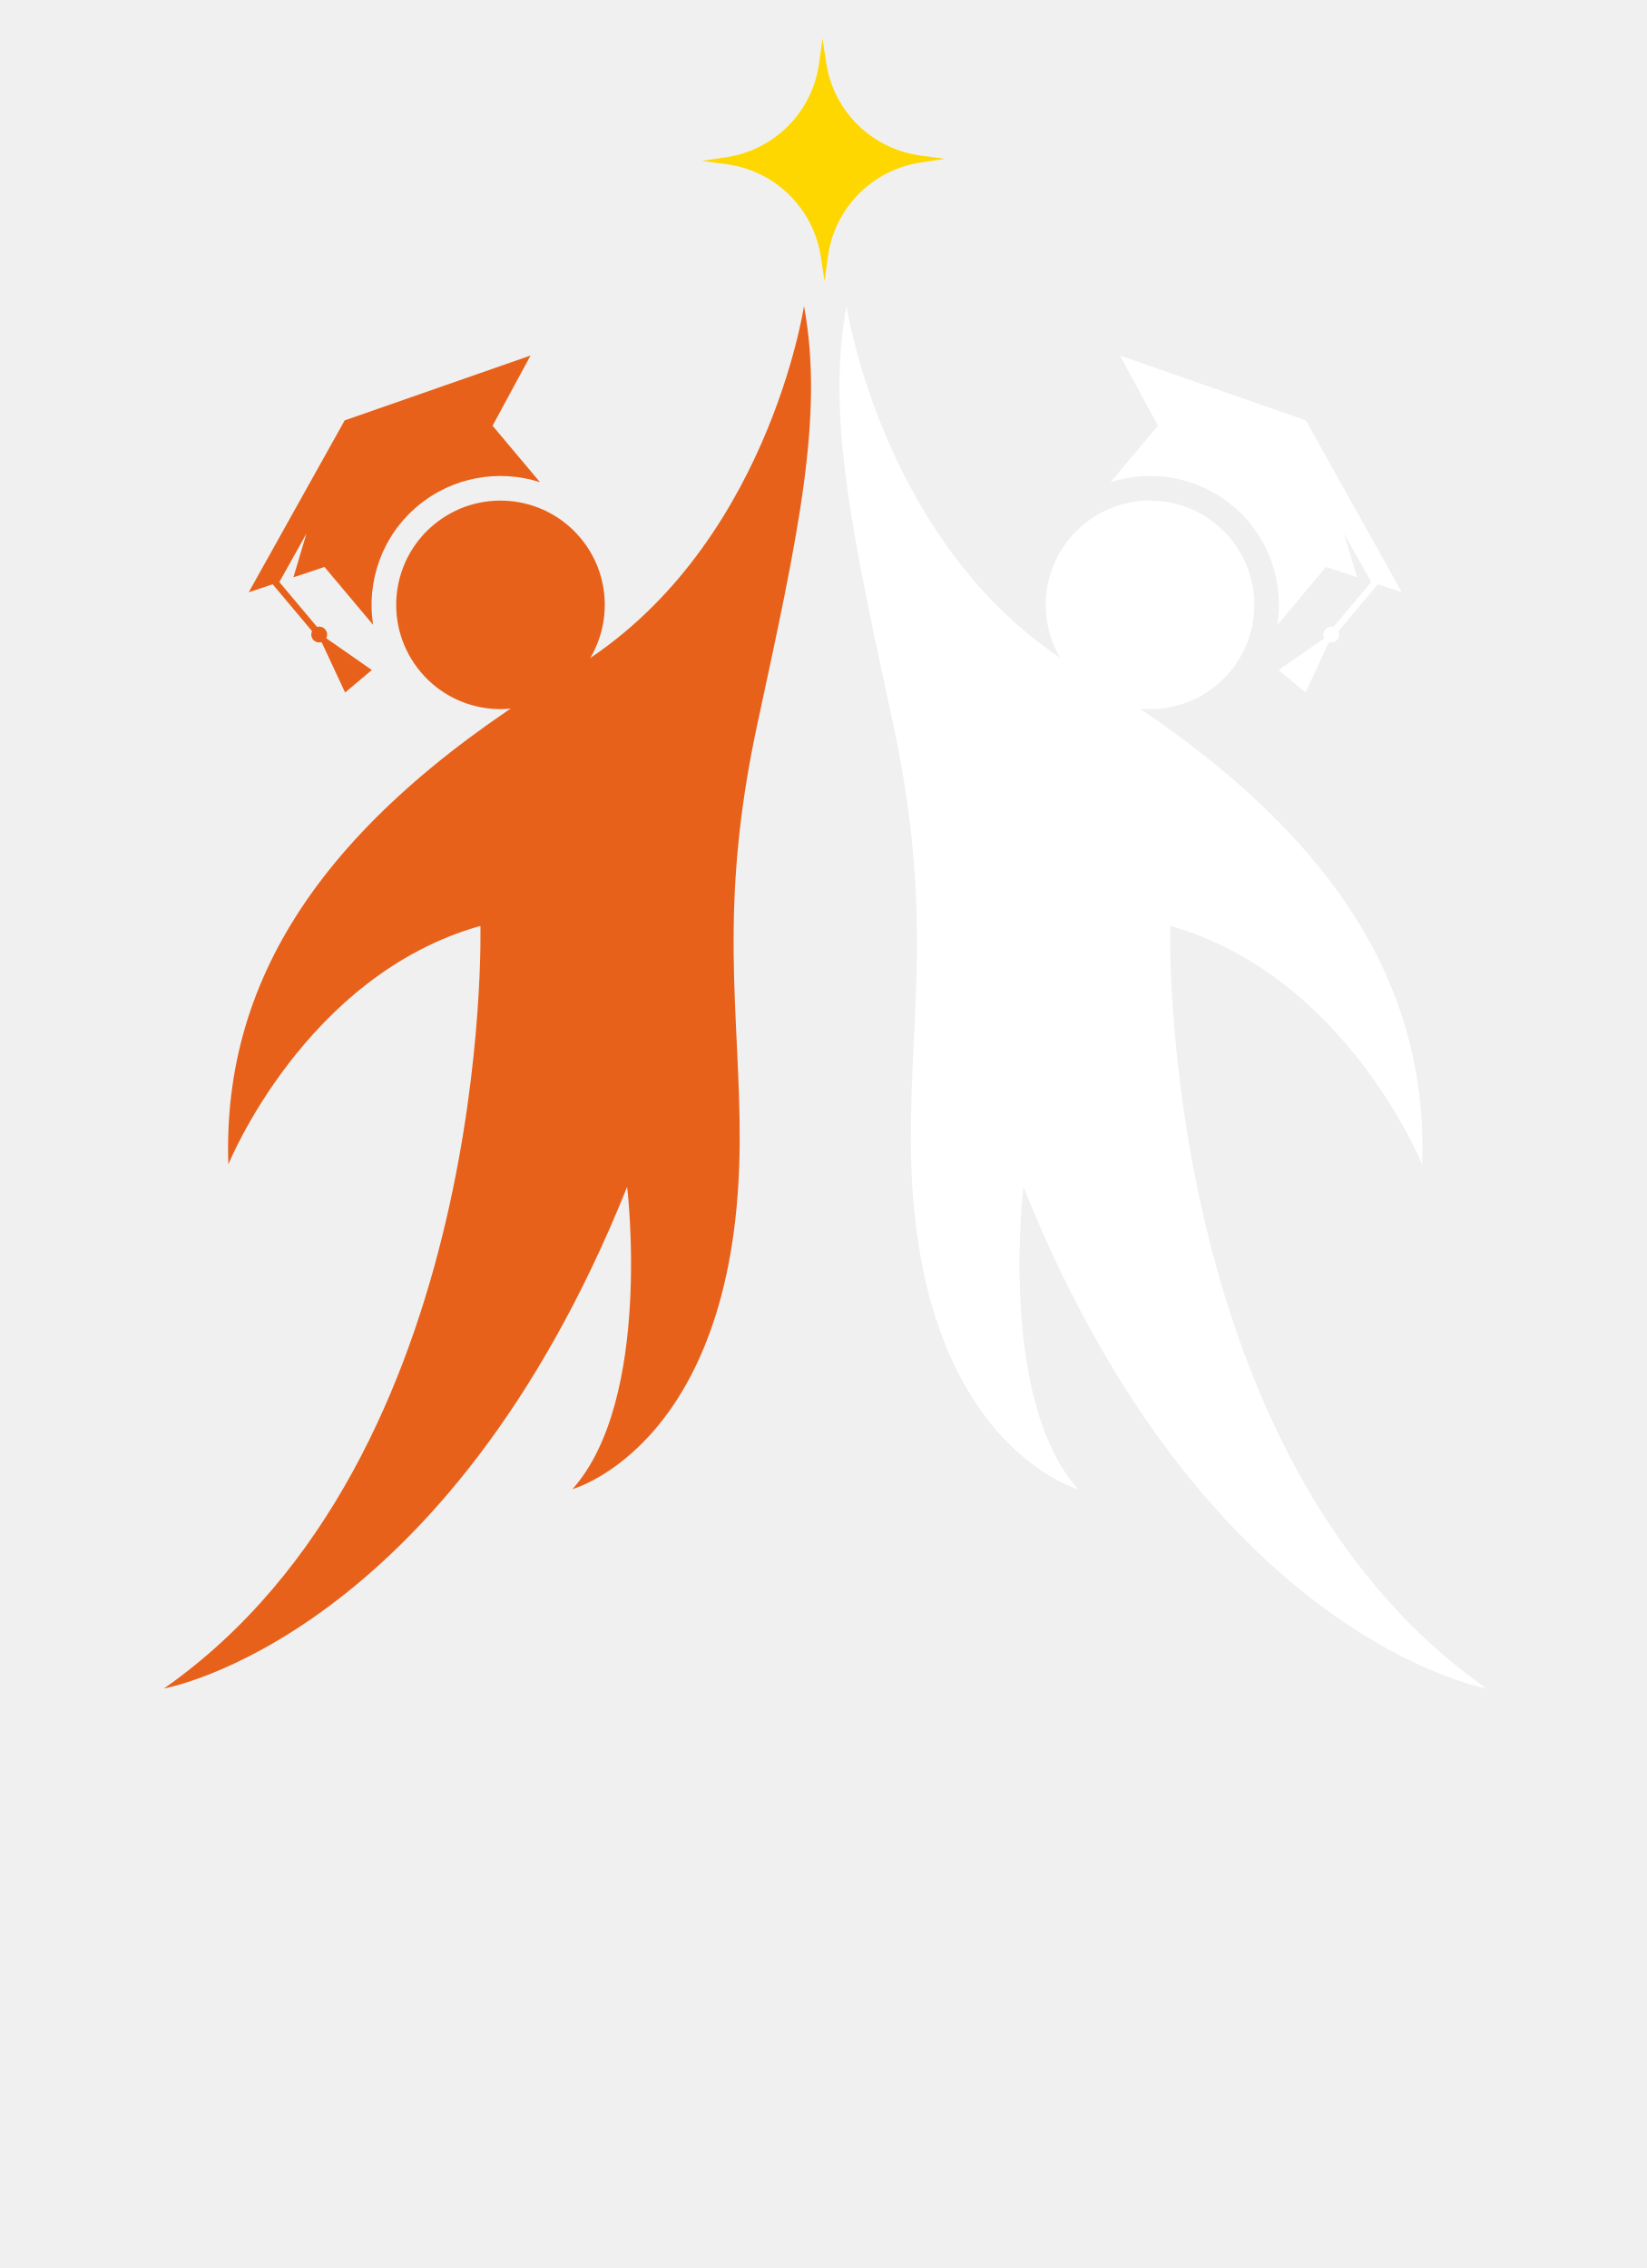
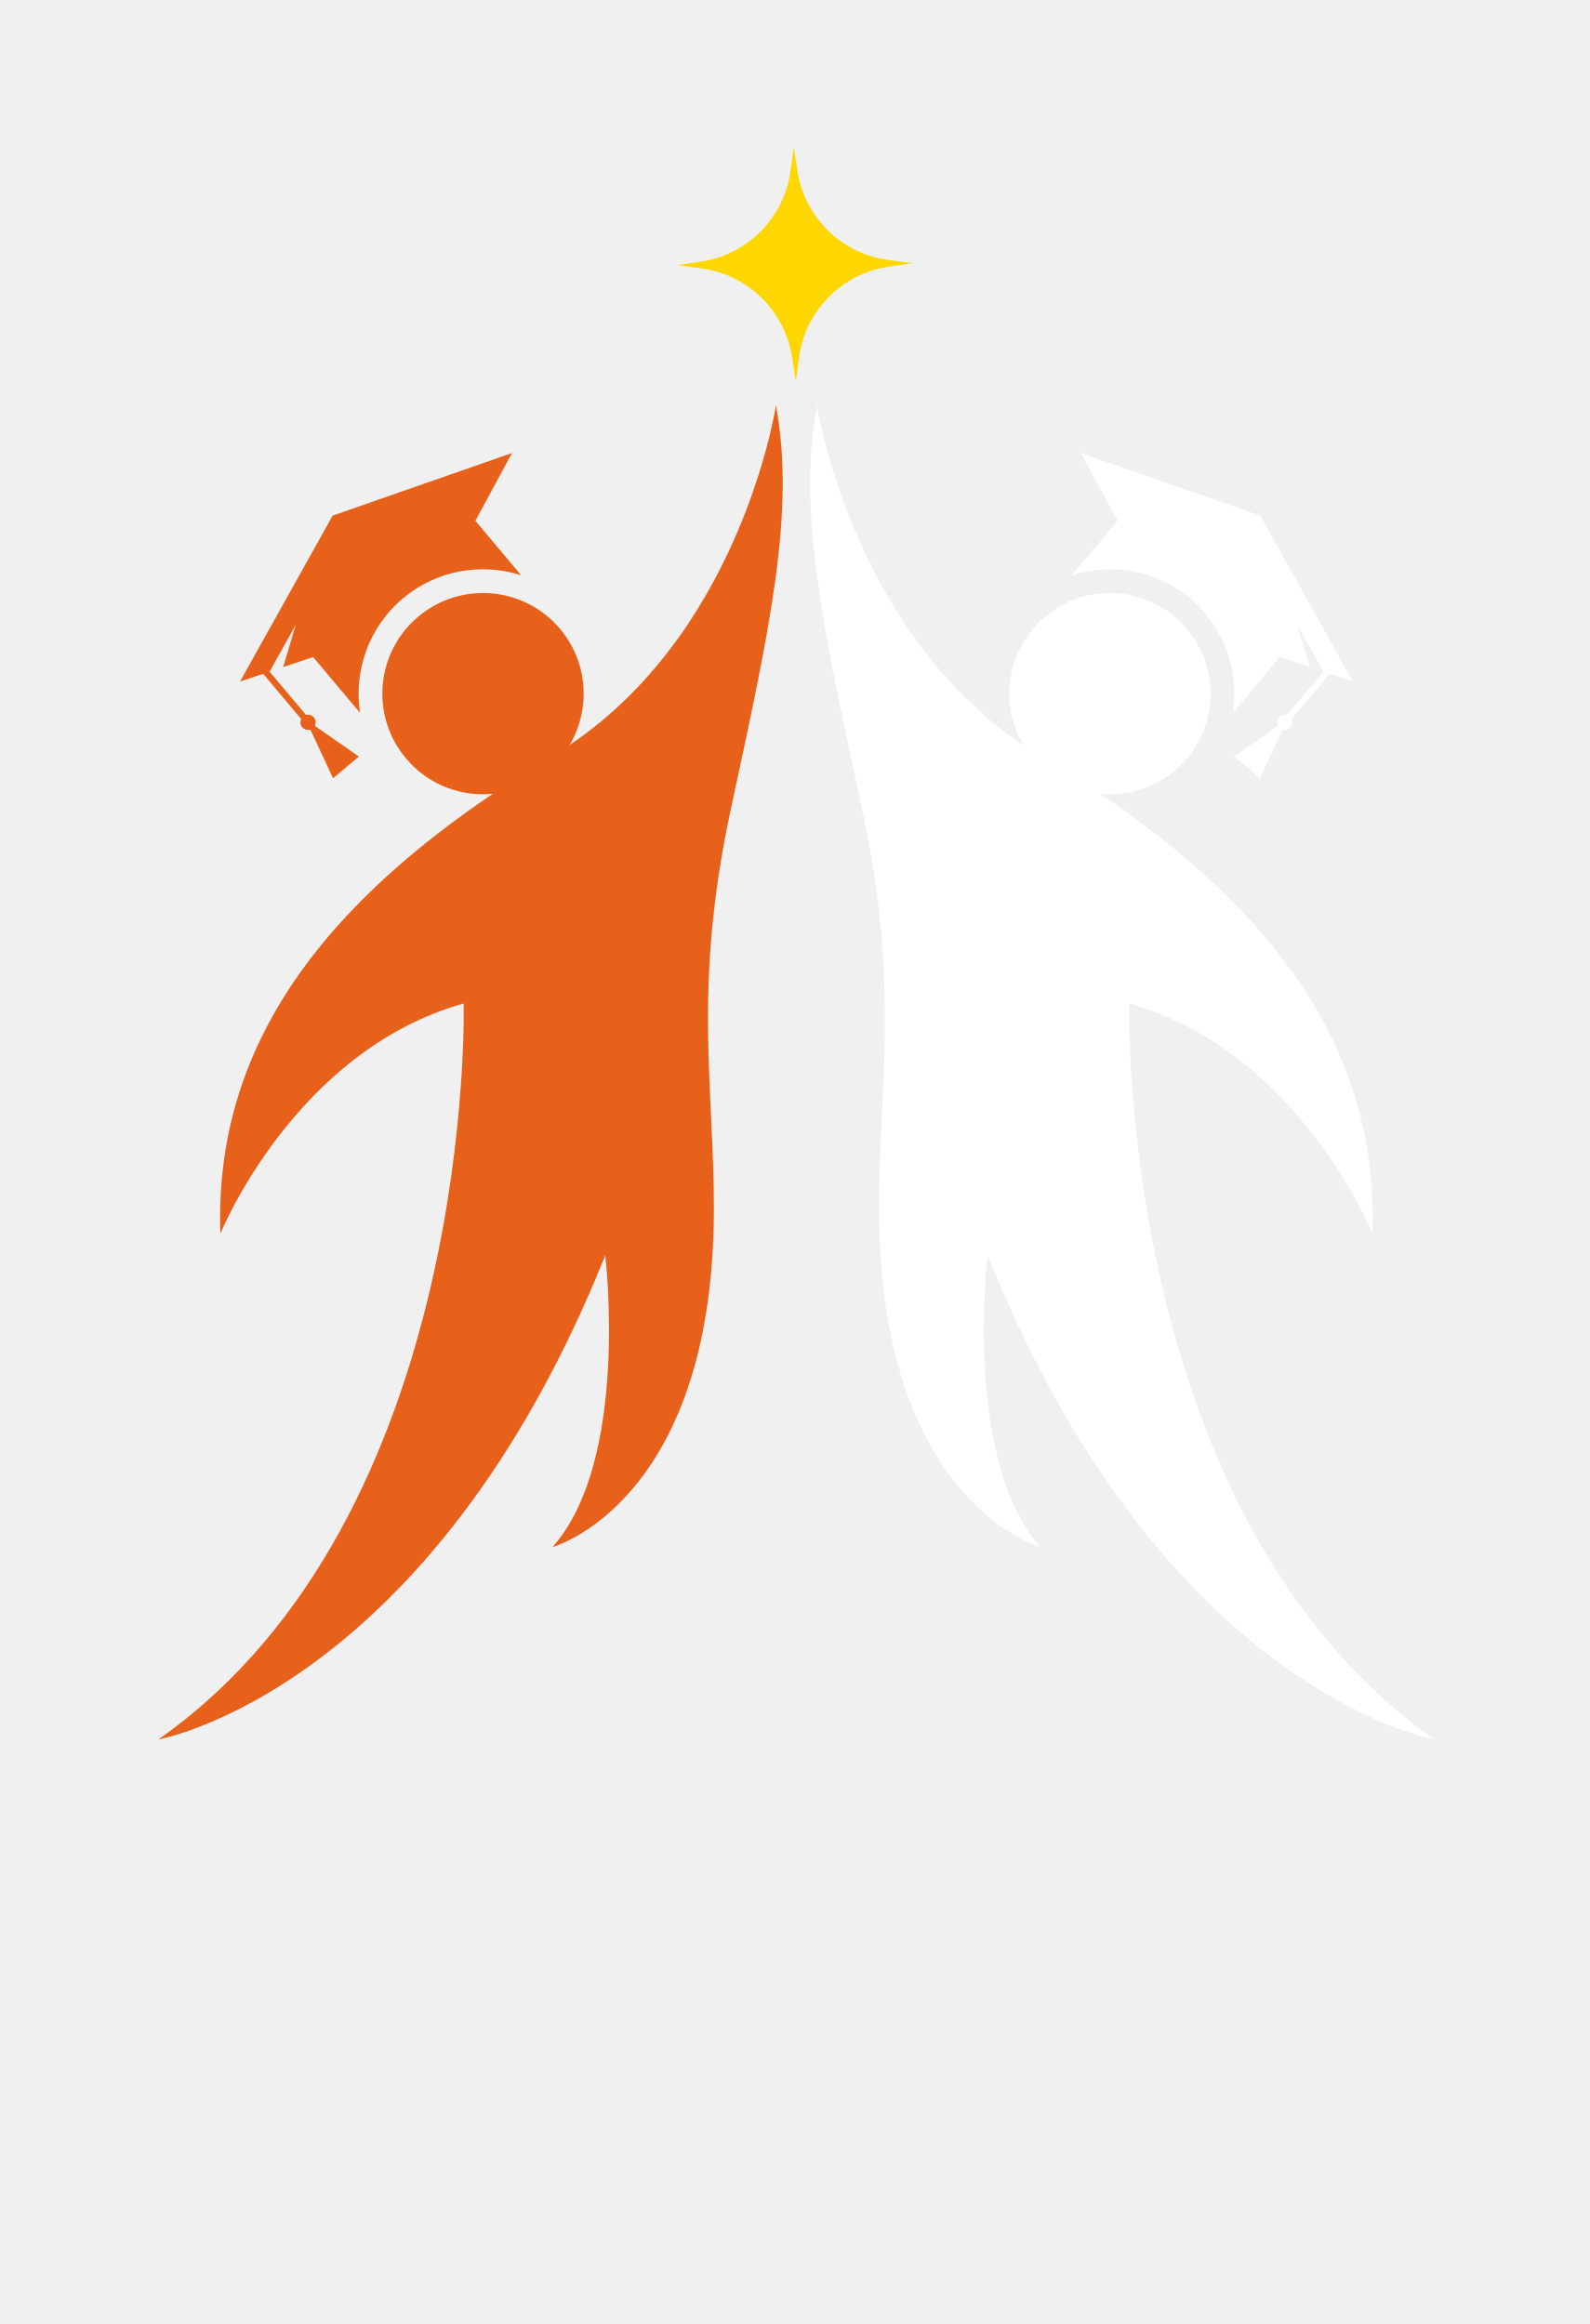
- <svg xmlns="http://www.w3.org/2000/svg" width="882" zoomAndPan="magnify" viewBox="308 21 882 1215" height="1215" preserveAspectRatio="xMidYMid meet" version="1.0">
+ <svg xmlns="http://www.w3.org/2000/svg" width="882" zoomAndPan="magnify" viewBox="308 -40 882 1290" height="1290" preserveAspectRatio="xMidYMid meet" version="1.0">
  <defs>
    <g />
    <clipPath id="7b81906de0">
      <path d="M 757.062 184.055 L 1103.859 184.055 L 1103.859 925.527 L 757.062 925.527 Z M 757.062 184.055 " clip-rule="nonzero" />
    </clipPath>
    <clipPath id="2c0c2c1aa9">
      <path d="M 395.859 184 L 743 184 L 743 925.828 L 395.859 925.828 Z M 395.859 184 " clip-rule="nonzero" />
    </clipPath>
    <clipPath id="fc680a7951">
      <path d="M 684 41.578 L 815 41.578 L 815 172 L 684 172 Z M 684 41.578 " clip-rule="nonzero" />
    </clipPath>
  </defs>
  <path fill="#ffffff" d="M 959.859 302.273 C 983.48 322.117 986.539 357.352 966.691 380.969 C 946.848 404.586 911.613 407.645 887.996 387.801 C 864.383 367.957 861.316 332.723 881.168 309.102 C 901.008 285.484 936.242 282.426 959.859 302.273 " fill-opacity="1" fill-rule="nonzero" />
  <path fill="#ffffff" d="M 1024.848 359.113 C 1025.539 360.562 1025.379 362.348 1024.273 363.656 C 1023.168 364.973 1021.441 365.438 1019.891 365.008 L 1019.5 365.477 L 1007.164 391.98 L 992.828 379.934 L 1016.812 363.219 L 1017.207 362.75 C 1016.512 361.297 1016.676 359.512 1017.781 358.203 C 1018.879 356.887 1020.609 356.422 1022.16 356.852 L 1042.367 332.805 L 1027.836 306.832 L 1034.84 330.285 L 1018.211 324.719 L 992.168 355.719 C 995.742 332.621 987.535 308.25 968.375 292.145 C 949.527 276.309 924.641 272.309 902.766 279.312 L 928.176 249.066 L 907.816 211.453 L 1007.383 246.207 L 1058.77 338.289 L 1045.945 334 L 1024.848 359.113 " fill-opacity="1" fill-rule="nonzero" />
  <g clip-path="url(#7b81906de0)">
    <path fill="#ffffff" d="M 885.383 818.742 C 885.383 818.742 796.508 794.332 795.824 632.734 C 795.531 563.797 807.863 508.727 786.34 408.832 C 764.82 308.938 750.402 244.266 761.379 184.93 C 761.379 184.93 781.156 317.105 885.383 379.555 C 1016.32 458 1073.117 543.172 1069.672 644.789 C 1069.672 644.789 1028.75 543.469 934.68 517.012 C 934.68 517.012 927.312 801.523 1104.117 925.527 C 1104.117 925.527 953.297 899.184 856.105 656.844 C 856.105 656.844 842.328 770.52 885.383 818.742 " fill-opacity="1" fill-rule="nonzero" />
  </g>
  <path fill="#e8611a" d="M 540.113 302.273 C 516.5 322.117 513.438 357.352 533.285 380.969 C 553.129 404.586 588.363 407.645 611.98 387.801 C 635.598 367.957 638.656 332.723 618.812 309.102 C 598.965 285.484 563.73 282.426 540.113 302.273 " fill-opacity="1" fill-rule="nonzero" />
  <path fill="#e8611a" d="M 475.133 359.113 C 474.438 360.562 474.602 362.348 475.707 363.656 C 476.805 364.973 478.535 365.438 480.086 365.008 L 480.477 365.477 L 492.816 391.98 L 507.148 379.934 L 483.168 363.219 L 482.773 362.75 C 483.465 361.297 483.305 359.512 482.199 358.203 C 481.094 356.887 479.367 356.422 477.816 356.852 L 457.613 332.805 L 472.137 306.832 L 465.141 330.285 L 481.77 324.719 L 507.812 355.719 C 504.234 332.621 512.441 308.25 531.605 292.145 C 550.449 276.309 575.34 272.309 597.207 279.312 L 571.805 249.066 L 592.156 211.453 L 492.598 246.207 L 441.207 338.289 L 454.031 334 L 475.133 359.113 " fill-opacity="1" fill-rule="nonzero" />
  <g clip-path="url(#2c0c2c1aa9)">
    <path fill="#e8611a" d="M 614.598 818.742 C 614.598 818.742 703.469 794.332 704.156 632.734 C 704.449 563.797 692.113 508.727 713.633 408.832 C 735.156 308.938 749.574 244.266 738.602 184.93 C 738.602 184.93 718.82 317.105 614.598 379.555 C 483.66 458 426.859 543.172 430.305 644.789 C 430.305 644.789 471.223 543.469 565.301 517.012 C 565.301 517.012 572.668 801.523 395.859 925.527 C 395.859 925.527 546.676 899.184 643.875 656.844 C 643.875 656.844 657.652 770.52 614.598 818.742 " fill-opacity="1" fill-rule="nonzero" />
  </g>
  <g clip-path="url(#fc680a7951)">
    <path fill="#ffd700" d="M 747.605 158.492 L 749.617 171.68 L 751.406 158.457 C 754.902 132.543 775.062 112.027 800.914 108.086 L 814.105 106.078 L 800.879 104.289 C 774.965 100.793 754.453 80.633 750.512 54.777 L 748.496 41.59 L 746.711 54.812 C 743.215 80.727 723.055 101.238 697.203 105.184 L 684.012 107.195 L 697.238 108.98 C 723.152 112.477 743.66 132.641 747.605 158.492 " fill-opacity="1" fill-rule="nonzero" />
  </g>
  <g fill="#000000" fill-opacity="1">
    <g transform="translate(182.5131, 1390.456)">
      <g />
    </g>
  </g>
</svg>
